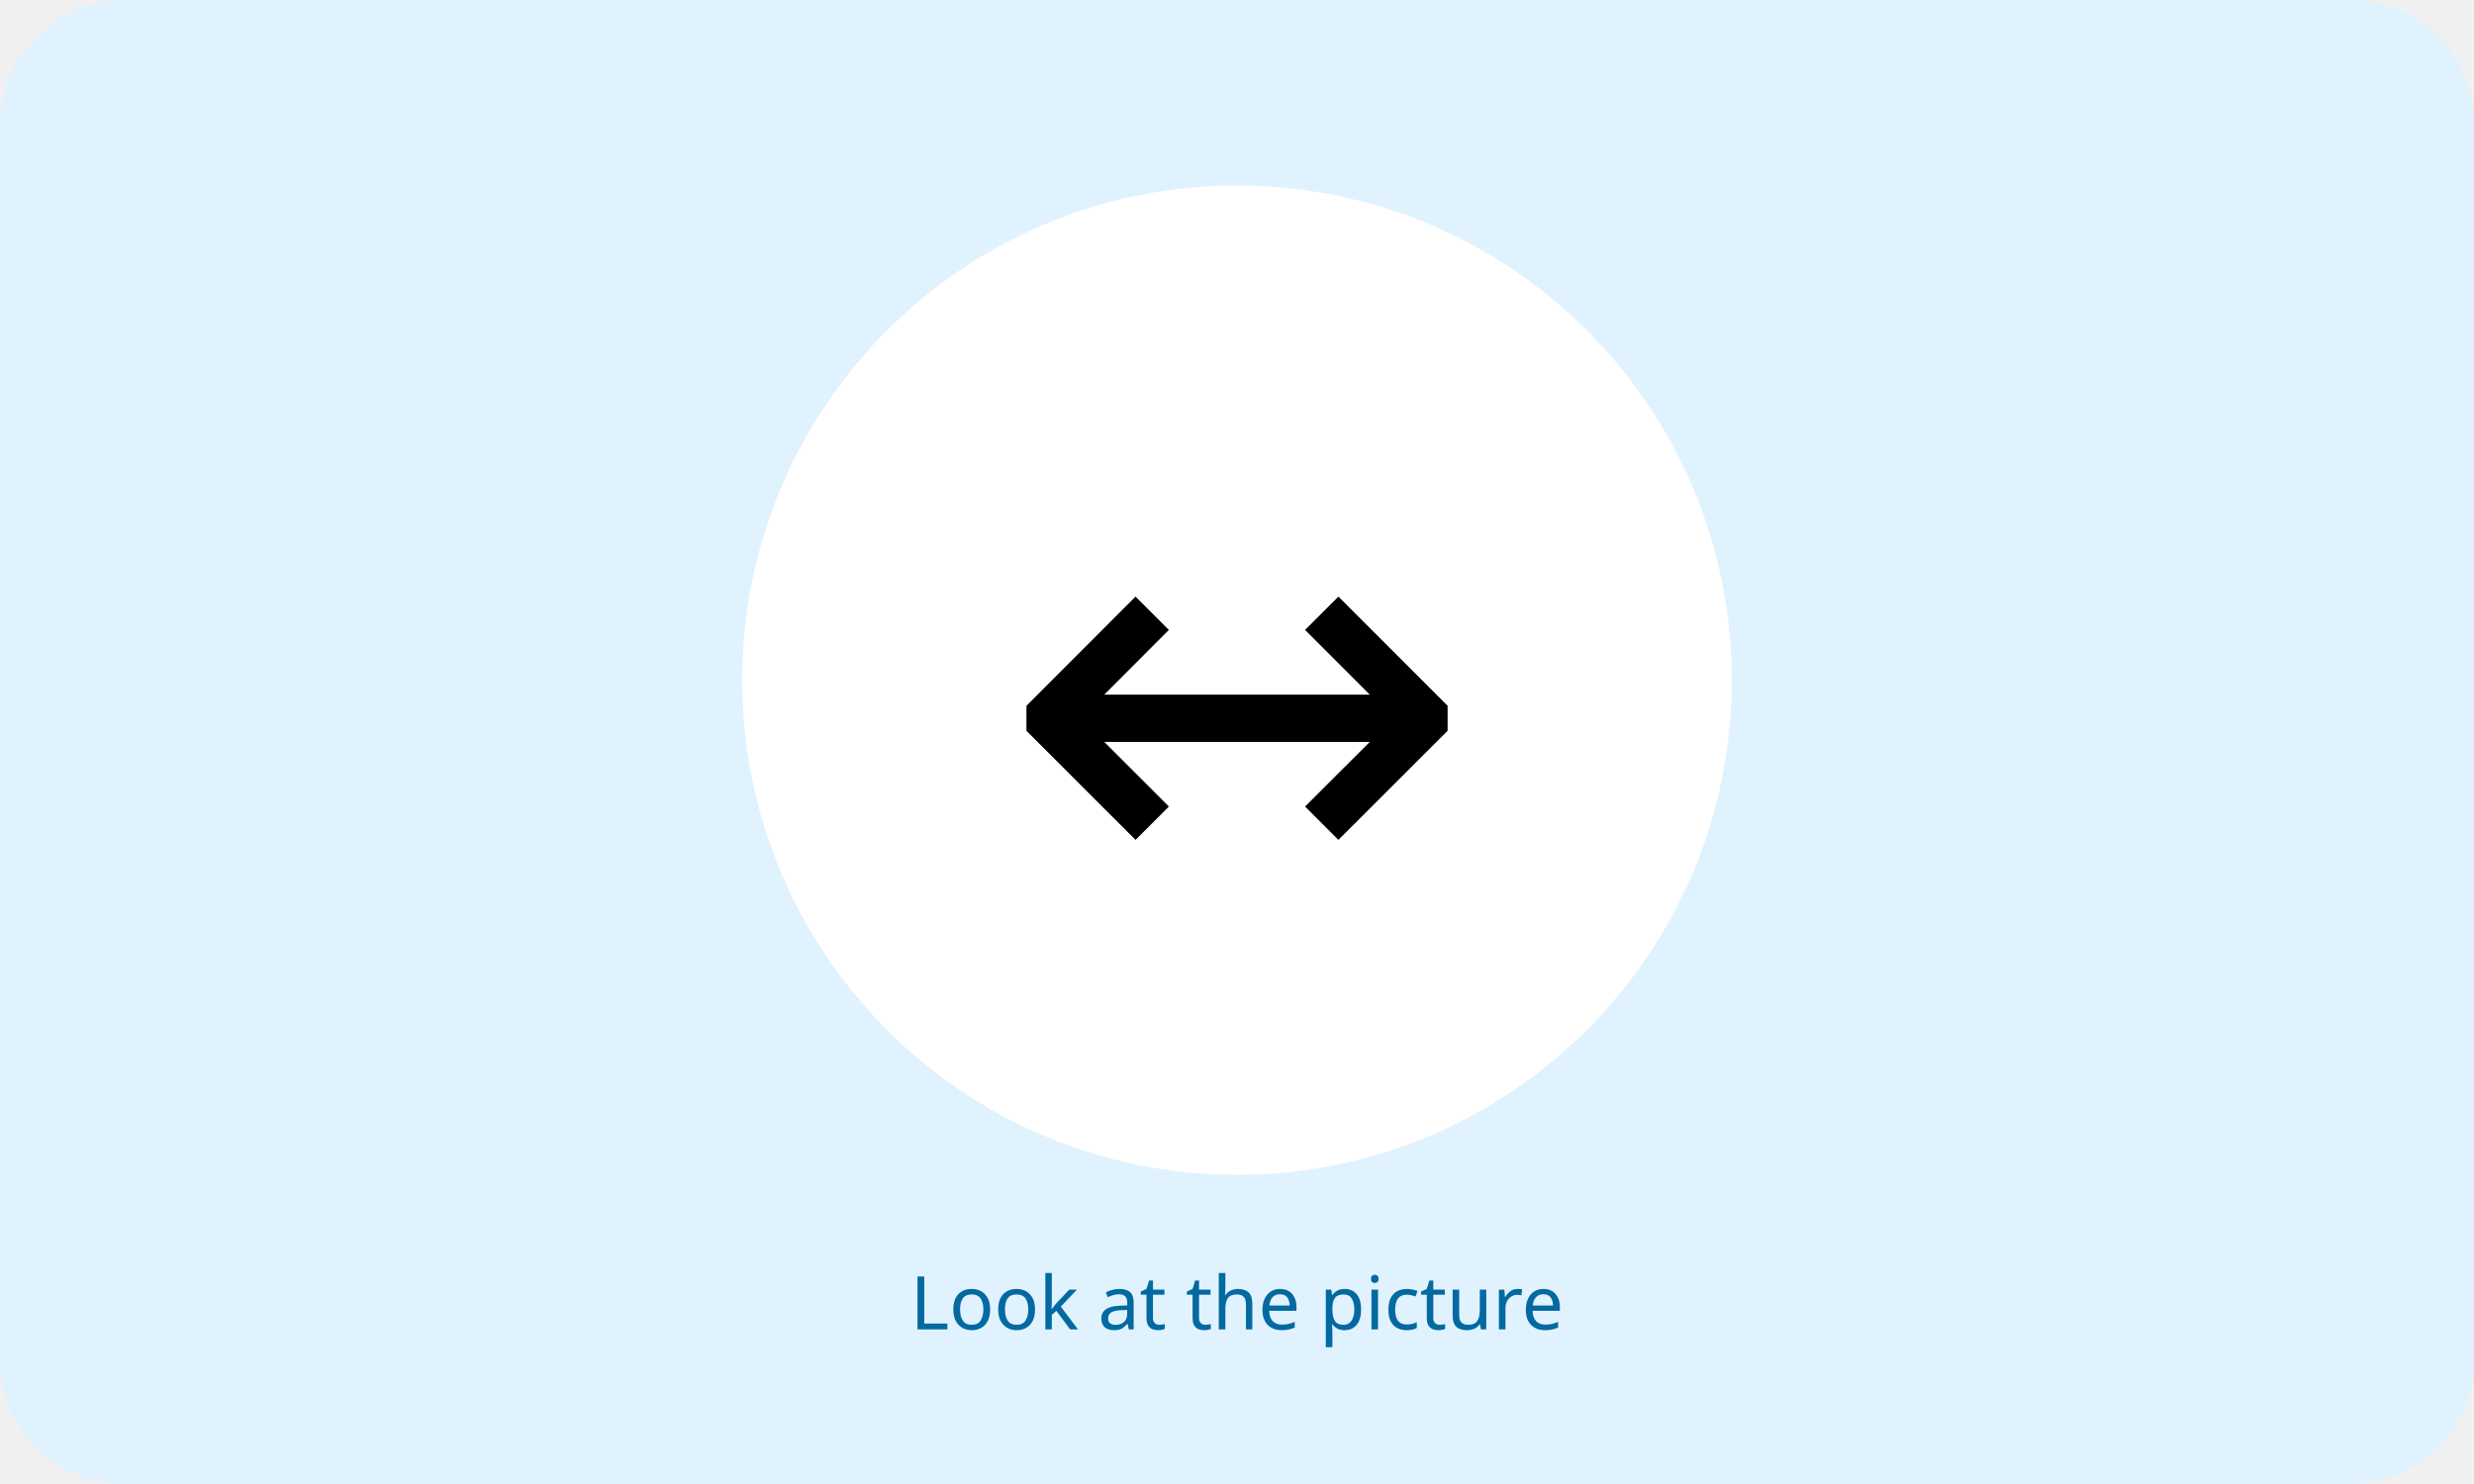
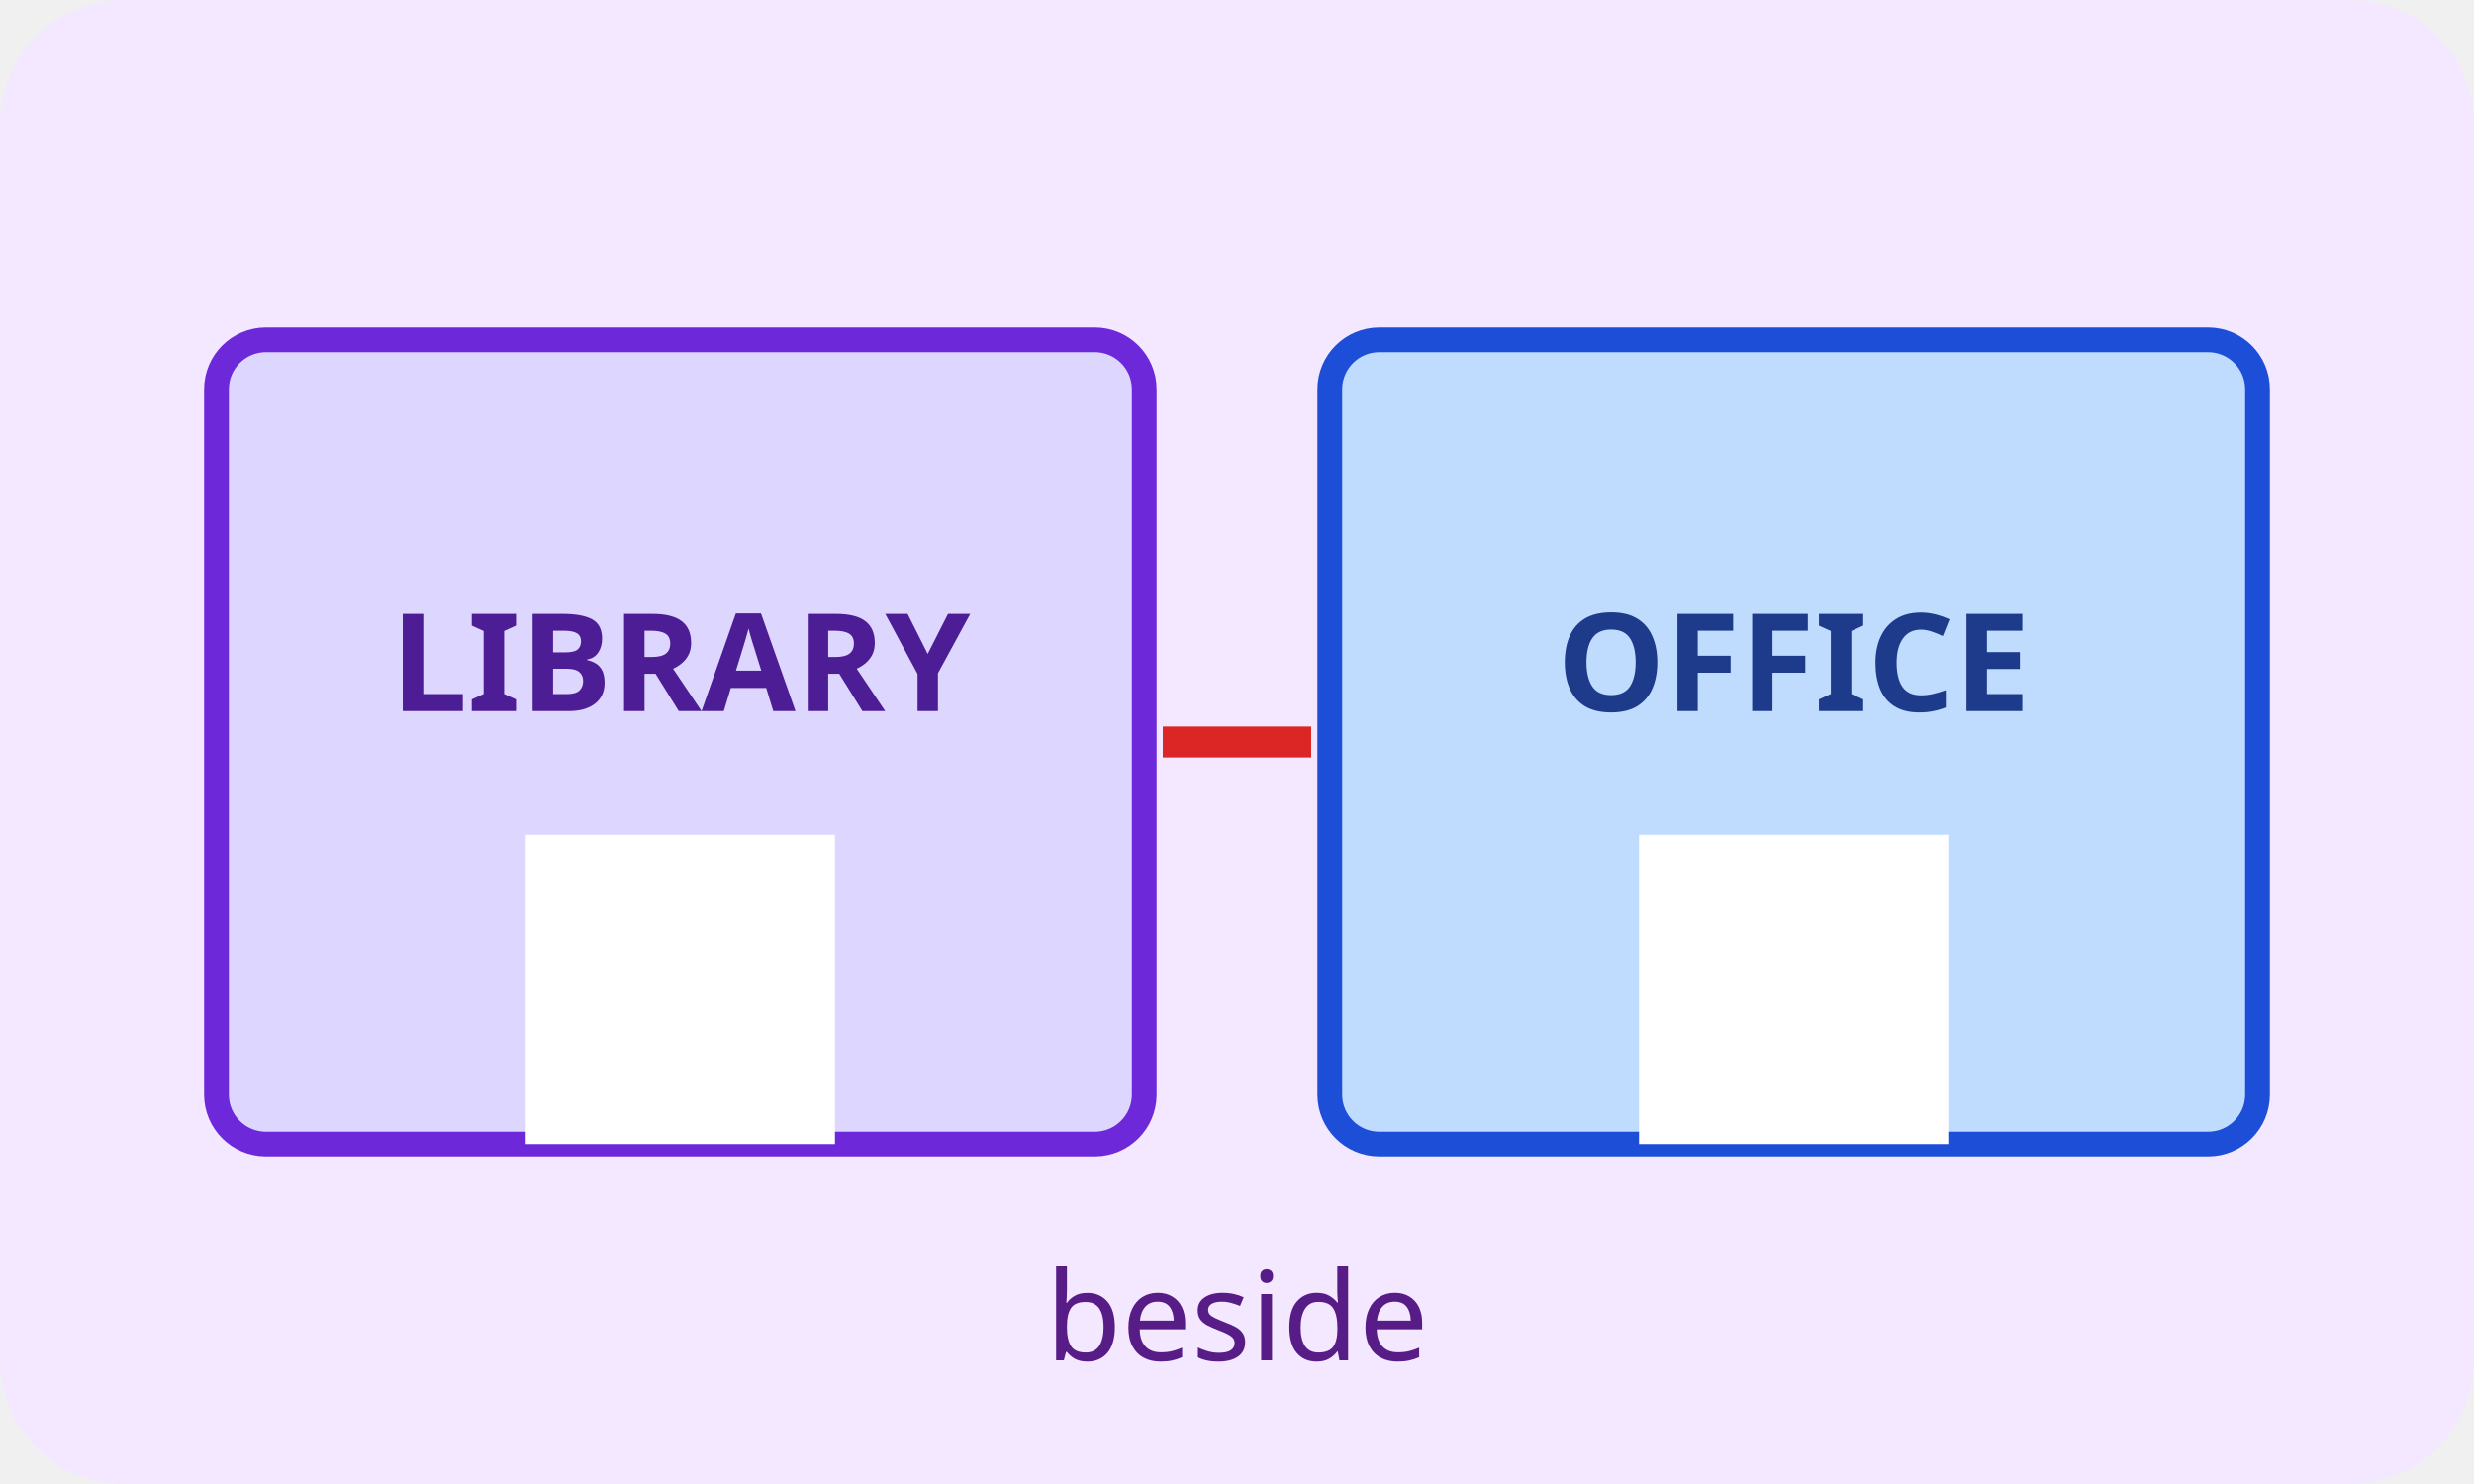
- <svg xmlns="http://www.w3.org/2000/svg" viewBox="0 0 400 240">
-   <rect width="400" height="240" rx="20" fill="#e0f2fe" />
-   <circle cx="200" cy="110" r="80" fill="white" />
-   <text x="200" y="145" font-size="92" text-anchor="middle" font-family="sans-serif">↔️</text>
-   <text x="200" y="215" text-anchor="middle" font-family="sans-serif" fill="#0369a1">Look at the picture</text>
+ <svg xmlns="http://www.w3.org/2000/svg" viewBox="0 0 400 240" role="img" aria-labelledby="title desc">
+   <rect width="400" height="240" rx="20" fill="#f3e8ff" />
+   <rect x="35" y="55" width="150" height="130" rx="8" fill="#ddd6fe" stroke="#6d28d9" stroke-width="4" />
+   <rect x="215" y="55" width="150" height="130" rx="8" fill="#bfdbfe" stroke="#1d4ed8" stroke-width="4" />
+   <text x="110" y="115" text-anchor="middle" font-family="sans-serif" font-size="22" font-weight="bold" fill="#4c1d95">LIBRARY</text>
+   <text x="290" y="115" text-anchor="middle" font-family="sans-serif" font-size="22" font-weight="bold" fill="#1e3a8a">OFFICE</text>
+   <rect x="85" y="135" width="50" height="50" fill="#fff" />
+   <rect x="265" y="135" width="50" height="50" fill="#fff" />
+   <path d="M188 120h24" stroke="#dc2626" stroke-width="5" />
+   <text x="200" y="220" text-anchor="middle" font-family="sans-serif" font-size="20" fill="#581c87">beside</text>
</svg>
